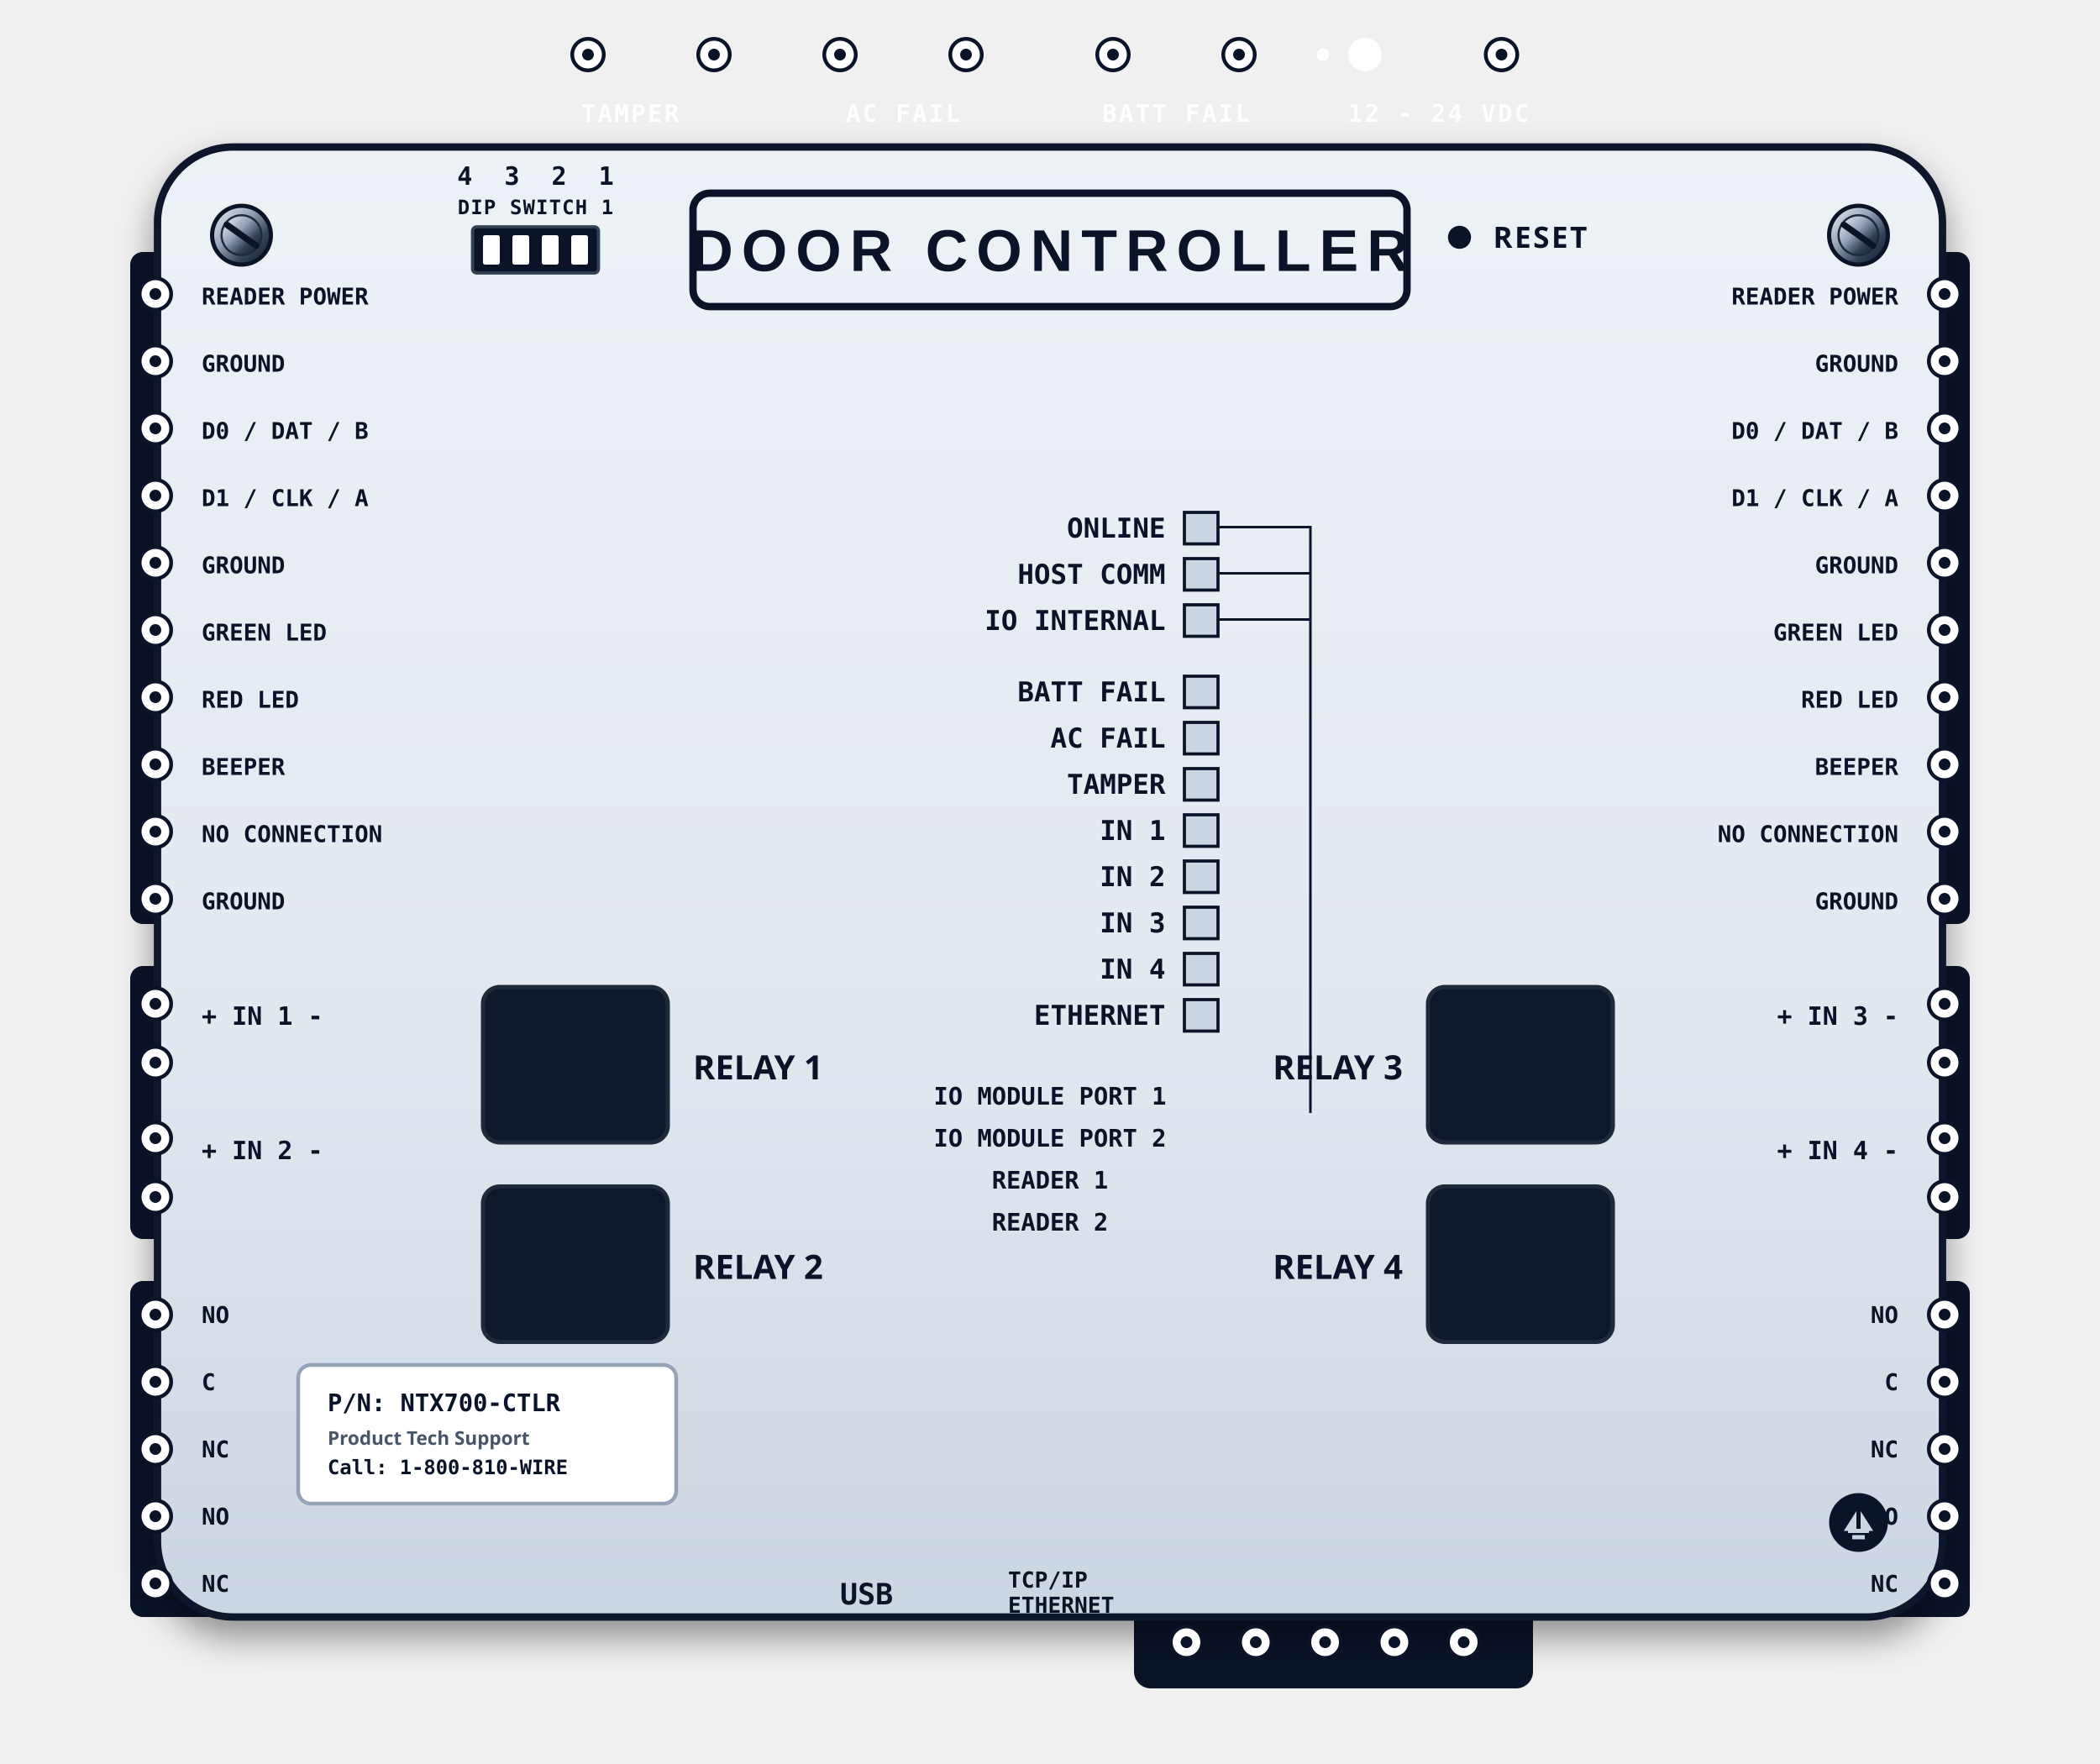
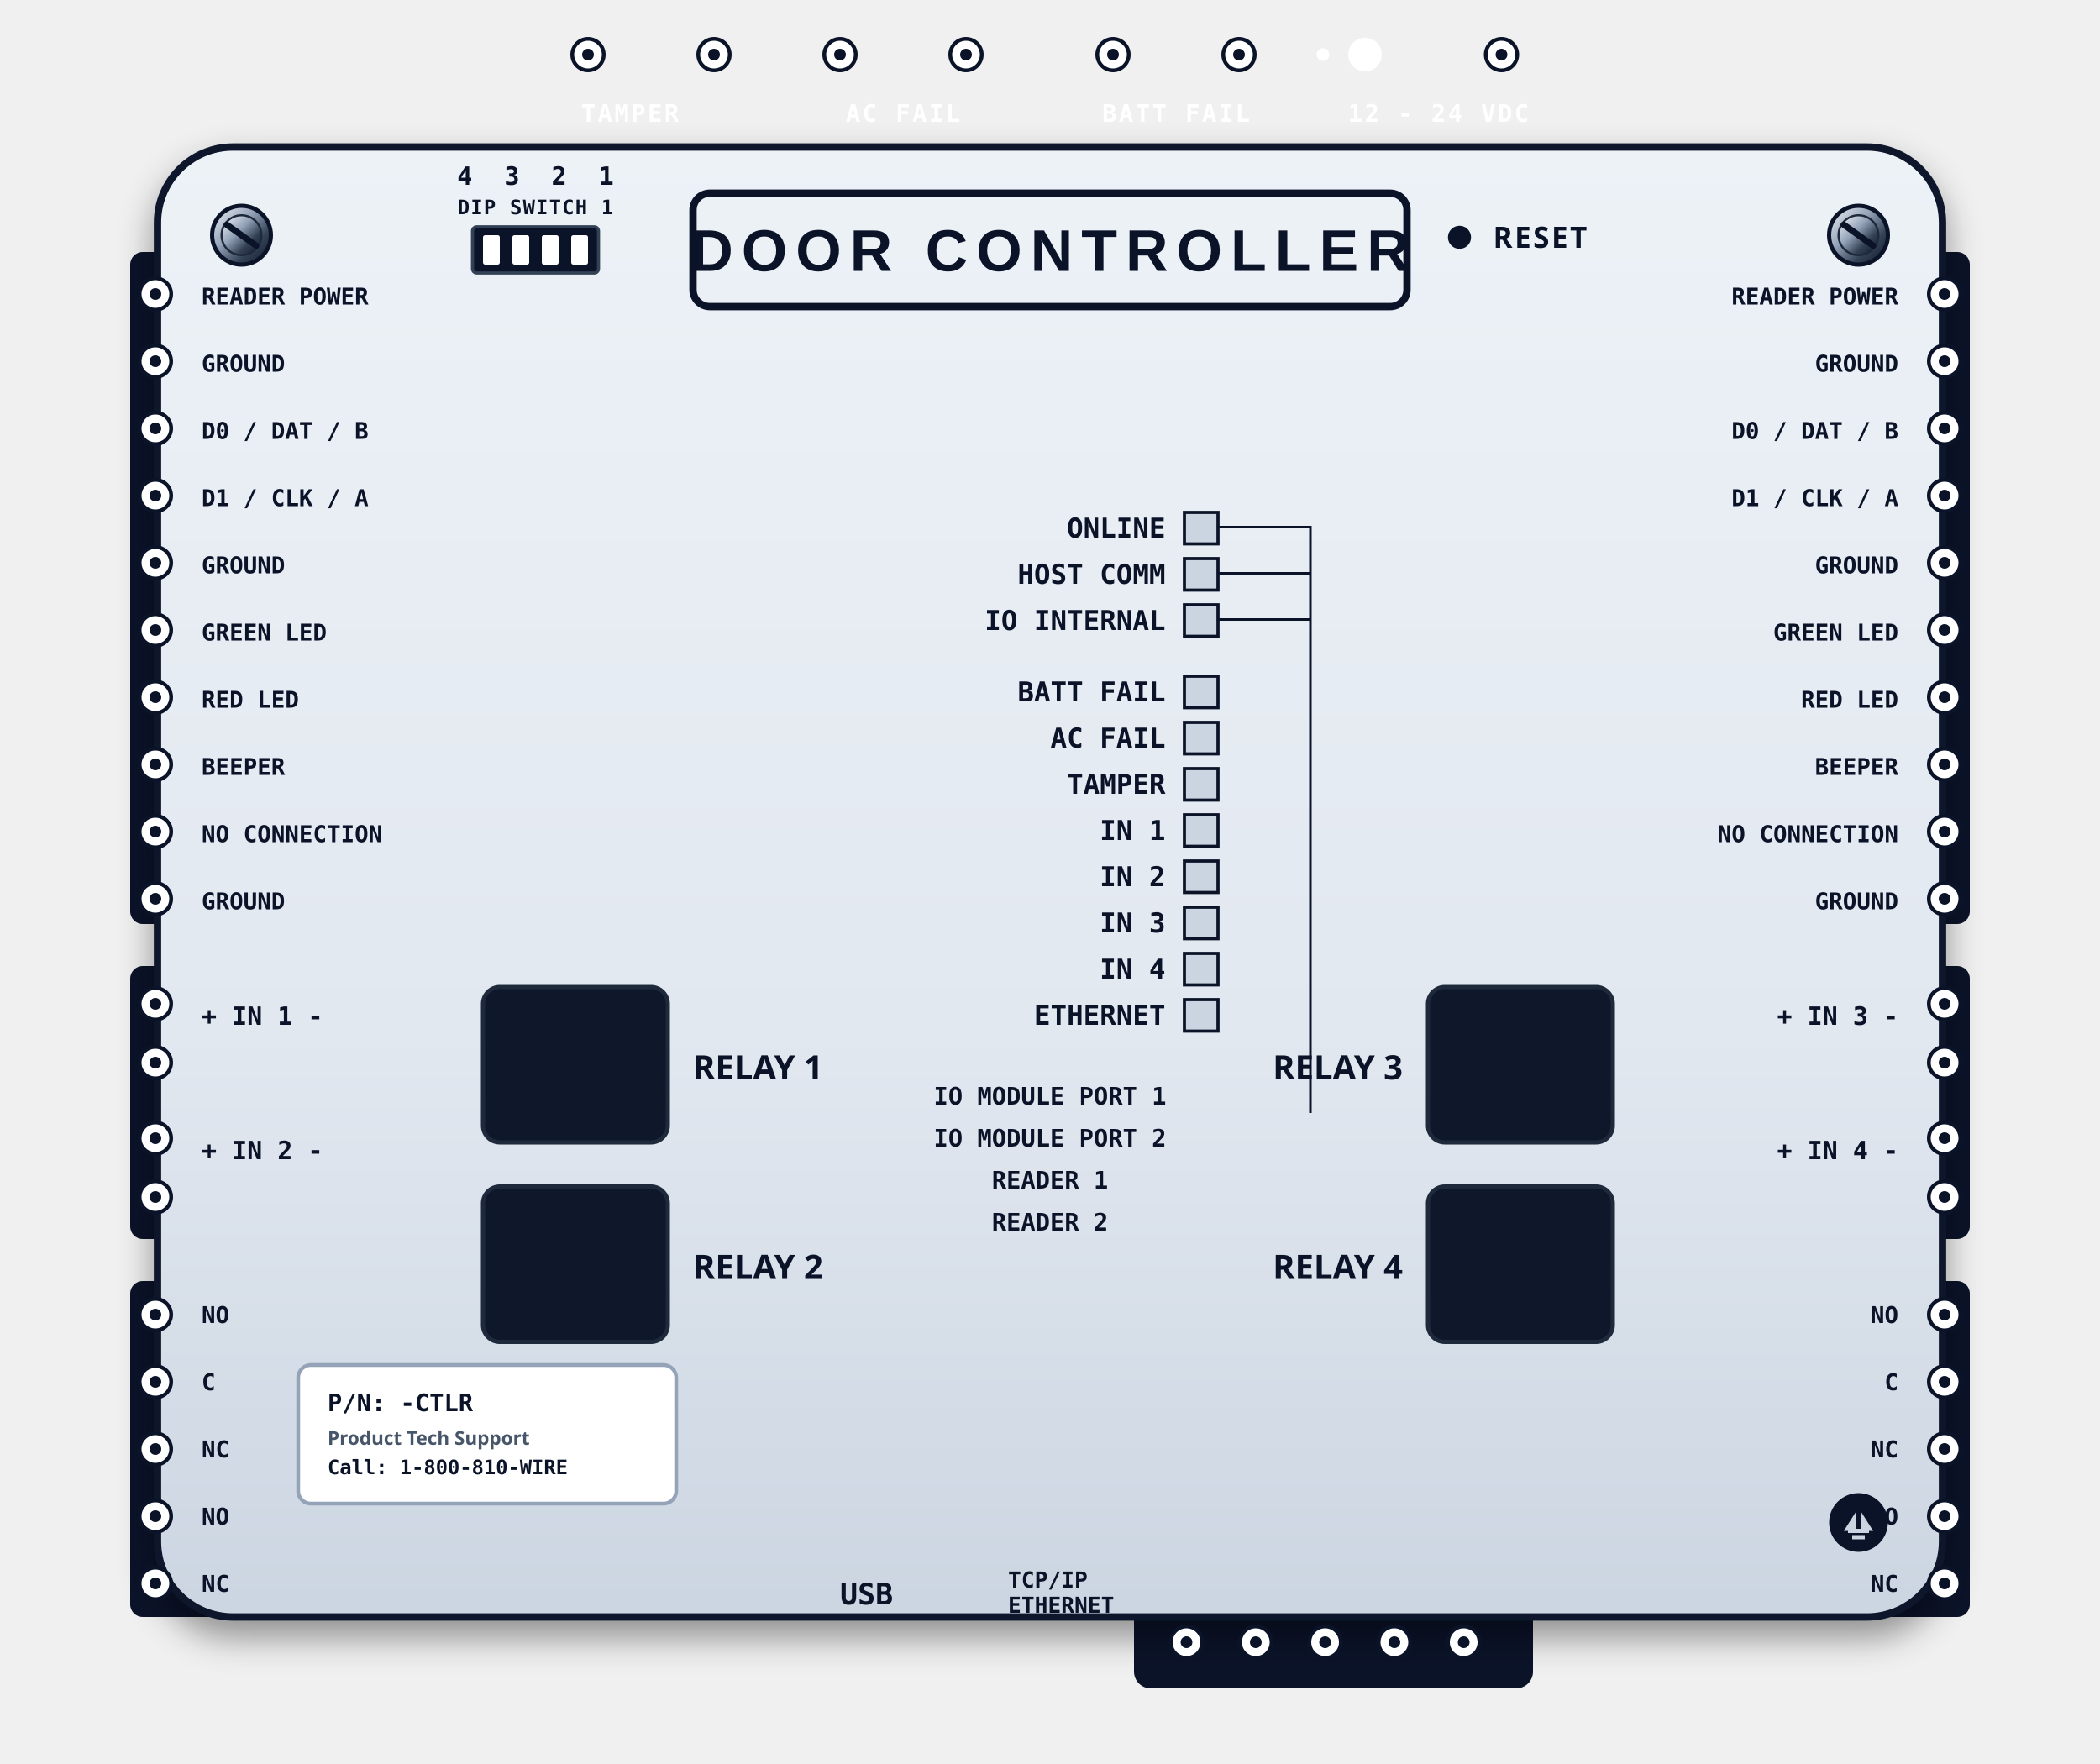
<svg xmlns="http://www.w3.org/2000/svg" xmlns:xlink="http://www.w3.org/1999/xlink" viewBox="0 0 1000 840" width="1000" height="840" class="door-controller-svg">
  <defs>
    <linearGradient id="dc-plate-grad" x1="0%" y1="0%" x2="0%" y2="100%">
      <stop offset="0%" stop-color="#edf2f7" />
      <stop offset="60%" stop-color="#e2e8f0" />
      <stop offset="100%" stop-color="#cbd5e1" />
    </linearGradient>
    <linearGradient id="dc-metal-screw" x1="0%" y1="0%" x2="100%" y2="100%">
      <stop offset="0%" stop-color="#f1f5f9" />
      <stop offset="40%" stop-color="#94a3b8" />
      <stop offset="70%" stop-color="#334155" />
      <stop offset="100%" stop-color="#0f172a" />
    </linearGradient>
    <filter id="dc-shadow" x="-5%" y="-5%" width="110%" height="110%">
      <feDropShadow dx="0" dy="8" stdDeviation="8" flood-color="#000000" flood-opacity="0.4" />
    </filter>
    <filter id="dc-led-glow" x="-50%" y="-50%" width="200%" height="200%">
      <feGaussianBlur stdDeviation="3" result="blur" />
      <feComposite in="SourceGraphic" in2="blur" operator="over" />
    </filter>
    <g id="dc-screw">
      <circle cx="0" cy="0" r="14" fill="url(#dc-metal-screw)" stroke="#0b1329" stroke-width="2" />
      <circle cx="0" cy="0" r="10" fill="#1e293b" />
      <circle cx="0" cy="0" r="9" fill="url(#dc-metal-screw)" />
      <line x1="-7" y1="-5" x2="7" y2="5" stroke="#0b1329" stroke-width="3" stroke-linecap="round" />
    </g>
    <g id="dc-terminal-pin">
      <circle cx="0" cy="0" r="7.5" fill="#ffffff" stroke="#0b1329" stroke-width="1.8" />
      <circle cx="0" cy="0" r="2.8" fill="#0b1329" />
    </g>
  </defs>
  <path d="M 68 120 L 100 120 L 100 440 L 68 440 A 6 6 0 0 1 62 434 L 62 126 A 6 6 0 0 1 68 120 Z" fill="#0b1329" />
  <path d="M 68 460 L 100 460 L 100 590 L 68 590 A 6 6 0 0 1 62 584 L 62 466 A 6 6 0 0 1 68 460 Z" fill="#0b1329" />
  <path d="M 68 610 L 100 610 L 100 770 L 68 770 A 6 6 0 0 1 62 764 L 62 616 A 6 6 0 0 1 68 610 Z" fill="#0b1329" />
  <path d="M 900 120 L 932 120 A 6 6 0 0 1 938 126 L 938 434 A 6 6 0 0 1 932 440 L 900 440 Z" fill="#0b1329" />
  <path d="M 900 460 L 932 460 A 6 6 0 0 1 938 466 L 938 584 A 6 6 0 0 1 932 590 L 900 590 Z" fill="#0b1329" />
  <path d="M 900 610 L 932 610 A 6 6 0 0 1 938 616 L 938 764 A 6 6 0 0 1 932 770 L 900 770 Z" fill="#0b1329" />
  <path d="M 540 760 L 730 760 L 730 796 A 8 8 0 0 1 722 804 L 548 804 A 8 8 0 0 1 540 796 Z" fill="#0b1329" />
  <g filter="url(#dc-shadow)">
    <rect x="75" y="70" width="850" height="700" rx="36" fill="url(#dc-plate-grad)" stroke="#0b1329" stroke-width="3.5" />
  </g>
  <use href="#dc-screw" xlink:href="#dc-screw" x="115" y="112" />
  <use href="#dc-screw" xlink:href="#dc-screw" x="885" y="112" />
  <g transform="translate(885, 725)">
    <circle cx="0" cy="0" r="14" fill="#0b1329" />
    <path d="M -7 4 L 0 -7 L 7 4 Z" fill="#cbd5e1" />
    <line x1="0" y1="-7" x2="0" y2="7" stroke="#0b1329" stroke-width="2" />
    <line x1="-5" y1="4" x2="5" y2="4" stroke="#cbd5e1" stroke-width="2" />
    <line x1="-3" y1="7" x2="3" y2="7" stroke="#cbd5e1" stroke-width="2" />
  </g>
  <text x="300" y="58" font-family="'JetBrains Mono', monospace" font-size="11.5" font-weight="800" fill="#ffffff" text-anchor="middle" letter-spacing="1">TAMPER</text>
  <text x="430" y="58" font-family="'JetBrains Mono', monospace" font-size="11.5" font-weight="800" fill="#ffffff" text-anchor="middle" letter-spacing="1">AC FAIL</text>
  <text x="560" y="58" font-family="'JetBrains Mono', monospace" font-size="11.5" font-weight="800" fill="#ffffff" text-anchor="middle" letter-spacing="1">BATT FAIL</text>
  <text x="685" y="58" font-family="'JetBrains Mono', monospace" font-size="11.5" font-weight="800" fill="#ffffff" text-anchor="middle" letter-spacing="1">12 - 24 VDC</text>
  <g class="dc-terminal" id="term-top-tamper1" data-label="TAMPER 1" transform="translate(280, 26)">
    <use href="#dc-terminal-pin" xlink:href="#dc-terminal-pin" />
  </g>
  <g class="dc-terminal" id="term-top-tamper2" data-label="TAMPER 2" transform="translate(340, 26)">
    <use href="#dc-terminal-pin" xlink:href="#dc-terminal-pin" />
  </g>
  <g class="dc-terminal" id="term-top-acfail1" data-label="AC FAIL 1" transform="translate(400, 26)">
    <use href="#dc-terminal-pin" xlink:href="#dc-terminal-pin" />
  </g>
  <g class="dc-terminal" id="term-top-acfail2" data-label="AC FAIL 2" transform="translate(460, 26)">
    <use href="#dc-terminal-pin" xlink:href="#dc-terminal-pin" />
  </g>
  <g class="dc-terminal" id="term-top-battfail1" data-label="BATT FAIL 1" transform="translate(530, 26)">
    <use href="#dc-terminal-pin" xlink:href="#dc-terminal-pin" />
  </g>
  <g class="dc-terminal" id="term-top-battfail2" data-label="BATT FAIL 2" transform="translate(590, 26)">
    <use href="#dc-terminal-pin" xlink:href="#dc-terminal-pin" />
  </g>
  <circle cx="630" cy="26" r="3" fill="#ffffff" />
  <circle cx="650" cy="26" r="8" fill="#ffffff" />
  <g class="dc-terminal" id="term-top-pwr" data-label="12-24VDC" transform="translate(715, 26)">
    <use href="#dc-terminal-pin" xlink:href="#dc-terminal-pin" />
  </g>
  <g transform="translate(210, 88)">
    <text x="45" y="0" font-family="'JetBrains Mono', monospace" font-size="12" font-weight="800" fill="#0b1329" text-anchor="middle" letter-spacing="4">4 3 2 1</text>
    <text x="45" y="14" font-family="'JetBrains Mono', monospace" font-size="9.5" font-weight="800" fill="#0b1329" text-anchor="middle" letter-spacing="0.5">DIP SWITCH 1</text>
    <rect x="15" y="20" width="60" height="22" rx="2" fill="#0b1329" stroke="#334155" stroke-width="1.5" />
    <rect x="20" y="24" width="8" height="14" fill="#ffffff" rx="1" />
    <rect x="34" y="24" width="8" height="14" fill="#ffffff" rx="1" />
    <rect x="48" y="24" width="8" height="14" fill="#ffffff" rx="1" />
    <rect x="62" y="24" width="8" height="14" fill="#ffffff" rx="1" />
  </g>
  <g transform="translate(330, 92)">
    <rect x="0" y="0" width="340" height="54" rx="8" fill="none" stroke="#0b1329" stroke-width="3.5" />
    <text x="170" y="37" font-family="'Outfit', 'Segoe UI', Arial, sans-serif" font-size="28" font-weight="900" fill="#0b1329" text-anchor="middle" letter-spacing="4">DOOR CONTROLLER</text>
  </g>
  <g transform="translate(685, 102)">
    <circle cx="10" cy="11" r="5.5" fill="#0b1329" />
    <text x="26" y="16" font-family="'Outfit', sans-serif" font-size="14" font-weight="900" fill="#0b1329" letter-spacing="1">RESET</text>
  </g>
  <g class="dc-terminal" id="term-l-rdr-pwr" data-label="READER POWER" transform="translate(74, 140)">
    <use href="#dc-terminal-pin" xlink:href="#dc-terminal-pin" />
  </g>
  <text x="96" y="145" font-family="'JetBrains Mono', monospace" font-size="11" font-weight="800" fill="#0b1329">READER POWER</text>
  <g class="dc-terminal" id="term-l-gnd1" data-label="GROUND" transform="translate(74, 172)">
    <use href="#dc-terminal-pin" xlink:href="#dc-terminal-pin" />
  </g>
  <text x="96" y="177" font-family="'JetBrains Mono', monospace" font-size="11" font-weight="800" fill="#0b1329">GROUND</text>
  <g class="dc-terminal" id="term-l-d0" data-label="D0 / DAT / B" transform="translate(74, 204)">
    <use href="#dc-terminal-pin" xlink:href="#dc-terminal-pin" />
  </g>
  <text x="96" y="209" font-family="'JetBrains Mono', monospace" font-size="11" font-weight="800" fill="#0b1329">D0 / DAT / B</text>
  <g class="dc-terminal" id="term-l-d1" data-label="D1 / CLK / A" transform="translate(74, 236)">
    <use href="#dc-terminal-pin" xlink:href="#dc-terminal-pin" />
  </g>
  <text x="96" y="241" font-family="'JetBrains Mono', monospace" font-size="11" font-weight="800" fill="#0b1329">D1 / CLK / A</text>
  <g class="dc-terminal" id="term-l-gnd2" data-label="GROUND" transform="translate(74, 268)">
    <use href="#dc-terminal-pin" xlink:href="#dc-terminal-pin" />
  </g>
  <text x="96" y="273" font-family="'JetBrains Mono', monospace" font-size="11" font-weight="800" fill="#0b1329">GROUND</text>
  <g class="dc-terminal" id="term-l-grn-led" data-label="GREEN LED" transform="translate(74, 300)">
    <use href="#dc-terminal-pin" xlink:href="#dc-terminal-pin" />
  </g>
  <text x="96" y="305" font-family="'JetBrains Mono', monospace" font-size="11" font-weight="800" fill="#0b1329">GREEN LED</text>
  <g class="dc-terminal" id="term-l-red-led" data-label="RED LED" transform="translate(74, 332)">
    <use href="#dc-terminal-pin" xlink:href="#dc-terminal-pin" />
  </g>
  <text x="96" y="337" font-family="'JetBrains Mono', monospace" font-size="11" font-weight="800" fill="#0b1329">RED LED</text>
  <g class="dc-terminal" id="term-l-beeper" data-label="BEEPER" transform="translate(74, 364)">
    <use href="#dc-terminal-pin" xlink:href="#dc-terminal-pin" />
  </g>
  <text x="96" y="369" font-family="'JetBrains Mono', monospace" font-size="11" font-weight="800" fill="#0b1329">BEEPER</text>
  <g class="dc-terminal" id="term-l-nc" data-label="NO CONNECTION" transform="translate(74, 396)">
    <use href="#dc-terminal-pin" xlink:href="#dc-terminal-pin" />
  </g>
  <text x="96" y="401" font-family="'JetBrains Mono', monospace" font-size="11" font-weight="800" fill="#0b1329">NO CONNECTION</text>
  <g class="dc-terminal" id="term-l-gnd3" data-label="GROUND" transform="translate(74, 428)">
    <use href="#dc-terminal-pin" xlink:href="#dc-terminal-pin" />
  </g>
  <text x="96" y="433" font-family="'JetBrains Mono', monospace" font-size="11" font-weight="800" fill="#0b1329">GROUND</text>
  <g class="dc-terminal" id="term-l-in1-pos" data-label="+ IN 1" transform="translate(74, 478)">
    <use href="#dc-terminal-pin" xlink:href="#dc-terminal-pin" />
  </g>
  <g class="dc-terminal" id="term-l-in1-neg" data-label="- IN 1" transform="translate(74, 506)">
    <use href="#dc-terminal-pin" xlink:href="#dc-terminal-pin" />
  </g>
  <text x="96" y="488" font-family="'JetBrains Mono', monospace" font-size="12" font-weight="800" fill="#0b1329">+ IN 1 -</text>
  <g class="dc-terminal" id="term-l-in2-pos" data-label="+ IN 2" transform="translate(74, 542)">
    <use href="#dc-terminal-pin" xlink:href="#dc-terminal-pin" />
  </g>
  <g class="dc-terminal" id="term-l-in2-neg" data-label="- IN 2" transform="translate(74, 570)">
    <use href="#dc-terminal-pin" xlink:href="#dc-terminal-pin" />
  </g>
  <text x="96" y="552" font-family="'JetBrains Mono', monospace" font-size="12" font-weight="800" fill="#0b1329">+ IN 2 -</text>
  <g class="dc-terminal" id="term-l-rly1-no" data-label="RLY 1 NO" transform="translate(74, 626)">
    <use href="#dc-terminal-pin" xlink:href="#dc-terminal-pin" />
  </g>
  <text x="96" y="630" font-family="'JetBrains Mono', monospace" font-size="11" font-weight="800" fill="#0b1329">NO</text>
  <g class="dc-terminal" id="term-l-rly1-c" data-label="RLY 1 C" transform="translate(74, 658)">
    <use href="#dc-terminal-pin" xlink:href="#dc-terminal-pin" />
  </g>
  <text x="96" y="662" font-family="'JetBrains Mono', monospace" font-size="11" font-weight="800" fill="#0b1329">C</text>
  <g class="dc-terminal" id="term-l-rly1-nc" data-label="RLY 1 NC" transform="translate(74, 690)">
    <use href="#dc-terminal-pin" xlink:href="#dc-terminal-pin" />
  </g>
  <text x="96" y="694" font-family="'JetBrains Mono', monospace" font-size="11" font-weight="800" fill="#0b1329">NC</text>
  <g class="dc-terminal" id="term-l-rly2-no" data-label="RLY 2 NO" transform="translate(74, 722)">
    <use href="#dc-terminal-pin" xlink:href="#dc-terminal-pin" />
  </g>
  <text x="96" y="726" font-family="'JetBrains Mono', monospace" font-size="11" font-weight="800" fill="#0b1329">NO</text>
  <g class="dc-terminal" id="term-l-rly2-nc" data-label="RLY 2 NC" transform="translate(74, 754)">
    <use href="#dc-terminal-pin" xlink:href="#dc-terminal-pin" />
  </g>
  <text x="96" y="758" font-family="'JetBrains Mono', monospace" font-size="11" font-weight="800" fill="#0b1329">NC</text>
  <g class="dc-terminal" id="term-r-rdr-pwr" data-label="READER POWER" transform="translate(926, 140)">
    <use href="#dc-terminal-pin" xlink:href="#dc-terminal-pin" />
  </g>
  <text x="904" y="145" font-family="'JetBrains Mono', monospace" font-size="11" font-weight="800" fill="#0b1329" text-anchor="end">READER POWER</text>
  <g class="dc-terminal" id="term-r-gnd1" data-label="GROUND" transform="translate(926, 172)">
    <use href="#dc-terminal-pin" xlink:href="#dc-terminal-pin" />
  </g>
  <text x="904" y="177" font-family="'JetBrains Mono', monospace" font-size="11" font-weight="800" fill="#0b1329" text-anchor="end">GROUND</text>
  <g class="dc-terminal" id="term-r-d0" data-label="D0 / DAT / B" transform="translate(926, 204)">
    <use href="#dc-terminal-pin" xlink:href="#dc-terminal-pin" />
  </g>
  <text x="904" y="209" font-family="'JetBrains Mono', monospace" font-size="11" font-weight="800" fill="#0b1329" text-anchor="end">D0 / DAT / B</text>
  <g class="dc-terminal" id="term-r-d1" data-label="D1 / CLK / A" transform="translate(926, 236)">
    <use href="#dc-terminal-pin" xlink:href="#dc-terminal-pin" />
  </g>
  <text x="904" y="241" font-family="'JetBrains Mono', monospace" font-size="11" font-weight="800" fill="#0b1329" text-anchor="end">D1 / CLK / A</text>
  <g class="dc-terminal" id="term-r-gnd2" data-label="GROUND" transform="translate(926, 268)">
    <use href="#dc-terminal-pin" xlink:href="#dc-terminal-pin" />
  </g>
  <text x="904" y="273" font-family="'JetBrains Mono', monospace" font-size="11" font-weight="800" fill="#0b1329" text-anchor="end">GROUND</text>
  <g class="dc-terminal" id="term-r-grn-led" data-label="GREEN LED" transform="translate(926, 300)">
    <use href="#dc-terminal-pin" xlink:href="#dc-terminal-pin" />
  </g>
  <text x="904" y="305" font-family="'JetBrains Mono', monospace" font-size="11" font-weight="800" fill="#0b1329" text-anchor="end">GREEN LED</text>
  <g class="dc-terminal" id="term-r-red-led" data-label="RED LED" transform="translate(926, 332)">
    <use href="#dc-terminal-pin" xlink:href="#dc-terminal-pin" />
  </g>
  <text x="904" y="337" font-family="'JetBrains Mono', monospace" font-size="11" font-weight="800" fill="#0b1329" text-anchor="end">RED LED</text>
  <g class="dc-terminal" id="term-r-beeper" data-label="BEEPER" transform="translate(926, 364)">
    <use href="#dc-terminal-pin" xlink:href="#dc-terminal-pin" />
  </g>
  <text x="904" y="369" font-family="'JetBrains Mono', monospace" font-size="11" font-weight="800" fill="#0b1329" text-anchor="end">BEEPER</text>
  <g class="dc-terminal" id="term-r-nc" data-label="NO CONNECTION" transform="translate(926, 396)">
    <use href="#dc-terminal-pin" xlink:href="#dc-terminal-pin" />
  </g>
  <text x="904" y="401" font-family="'JetBrains Mono', monospace" font-size="11" font-weight="800" fill="#0b1329" text-anchor="end">NO CONNECTION</text>
  <g class="dc-terminal" id="term-r-gnd3" data-label="GROUND" transform="translate(926, 428)">
    <use href="#dc-terminal-pin" xlink:href="#dc-terminal-pin" />
  </g>
  <text x="904" y="433" font-family="'JetBrains Mono', monospace" font-size="11" font-weight="800" fill="#0b1329" text-anchor="end">GROUND</text>
  <g class="dc-terminal" id="term-r-in3-pos" data-label="+ IN 3" transform="translate(926, 478)">
    <use href="#dc-terminal-pin" xlink:href="#dc-terminal-pin" />
  </g>
  <g class="dc-terminal" id="term-r-in3-neg" data-label="- IN 3" transform="translate(926, 506)">
    <use href="#dc-terminal-pin" xlink:href="#dc-terminal-pin" />
  </g>
  <text x="904" y="488" font-family="'JetBrains Mono', monospace" font-size="12" font-weight="800" fill="#0b1329" text-anchor="end">+ IN 3 -</text>
  <g class="dc-terminal" id="term-r-in4-pos" data-label="+ IN 4" transform="translate(926, 542)">
    <use href="#dc-terminal-pin" xlink:href="#dc-terminal-pin" />
  </g>
  <g class="dc-terminal" id="term-r-in4-neg" data-label="- IN 4" transform="translate(926, 570)">
    <use href="#dc-terminal-pin" xlink:href="#dc-terminal-pin" />
  </g>
  <text x="904" y="552" font-family="'JetBrains Mono', monospace" font-size="12" font-weight="800" fill="#0b1329" text-anchor="end">+ IN 4 -</text>
  <g class="dc-terminal" id="term-r-rly3-no" data-label="RLY 3 NO" transform="translate(926, 626)">
    <use href="#dc-terminal-pin" xlink:href="#dc-terminal-pin" />
  </g>
  <text x="904" y="630" font-family="'JetBrains Mono', monospace" font-size="11" font-weight="800" fill="#0b1329" text-anchor="end">NO</text>
  <g class="dc-terminal" id="term-r-rly3-c" data-label="RLY 3 C" transform="translate(926, 658)">
    <use href="#dc-terminal-pin" xlink:href="#dc-terminal-pin" />
  </g>
  <text x="904" y="662" font-family="'JetBrains Mono', monospace" font-size="11" font-weight="800" fill="#0b1329" text-anchor="end">C</text>
  <g class="dc-terminal" id="term-r-rly3-nc" data-label="RLY 3 NC" transform="translate(926, 690)">
    <use href="#dc-terminal-pin" xlink:href="#dc-terminal-pin" />
  </g>
  <text x="904" y="694" font-family="'JetBrains Mono', monospace" font-size="11" font-weight="800" fill="#0b1329" text-anchor="end">NC</text>
  <g class="dc-terminal" id="term-r-rly4-no" data-label="RLY 4 NO" transform="translate(926, 722)">
    <use href="#dc-terminal-pin" xlink:href="#dc-terminal-pin" />
  </g>
  <text x="904" y="726" font-family="'JetBrains Mono', monospace" font-size="11" font-weight="800" fill="#0b1329" text-anchor="end">NO</text>
  <g class="dc-terminal" id="term-r-rly4-nc" data-label="RLY 4 NC" transform="translate(926, 754)">
    <use href="#dc-terminal-pin" xlink:href="#dc-terminal-pin" />
  </g>
  <text x="904" y="758" font-family="'JetBrains Mono', monospace" font-size="11" font-weight="800" fill="#0b1329" text-anchor="end">NC</text>
  <rect x="230" y="470" width="88" height="74" rx="8" fill="#0f172a" stroke="#1e293b" stroke-width="2" />
  <text x="330" y="514" font-family="'Outfit', sans-serif" font-size="16" font-weight="800" fill="#0b1329">RELAY 1</text>
  <rect x="230" y="565" width="88" height="74" rx="8" fill="#0f172a" stroke="#1e293b" stroke-width="2" />
  <text x="330" y="609" font-family="'Outfit', sans-serif" font-size="16" font-weight="800" fill="#0b1329">RELAY 2</text>
  <rect x="680" y="470" width="88" height="74" rx="8" fill="#0f172a" stroke="#1e293b" stroke-width="2" />
  <text x="668" y="514" font-family="'Outfit', sans-serif" font-size="16" font-weight="800" fill="#0b1329" text-anchor="end">RELAY 3</text>
  <rect x="680" y="565" width="88" height="74" rx="8" fill="#0f172a" stroke="#1e293b" stroke-width="2" />
  <text x="668" y="609" font-family="'Outfit', sans-serif" font-size="16" font-weight="800" fill="#0b1329" text-anchor="end">RELAY 4</text>
  <g transform="translate(420, 240)">
    <text x="135" y="16" font-family="'JetBrains Mono', monospace" font-size="13" font-weight="800" fill="#0b1329" text-anchor="end">ONLINE</text>
    <rect x="144" y="4" width="16" height="15" fill="#cbd5e1" stroke="#0b1329" stroke-width="1.5" id="led-online" />
    <text x="135" y="38" font-family="'JetBrains Mono', monospace" font-size="13" font-weight="800" fill="#0b1329" text-anchor="end">HOST COMM</text>
    <rect x="144" y="26" width="16" height="15" fill="#cbd5e1" stroke="#0b1329" stroke-width="1.5" id="led-host-comm" />
    <text x="135" y="60" font-family="'JetBrains Mono', monospace" font-size="13" font-weight="800" fill="#0b1329" text-anchor="end">IO INTERNAL</text>
    <rect x="144" y="48" width="16" height="15" fill="#cbd5e1" stroke="#0b1329" stroke-width="1.5" id="led-io-internal" />
    <path d="M 160 11 L 204 11 L 204 290" fill="none" stroke="#0b1329" stroke-width="1.2" />
    <path d="M 160 33 L 204 33" fill="none" stroke="#0b1329" stroke-width="1.2" />
    <path d="M 160 55 L 204 55" fill="none" stroke="#0b1329" stroke-width="1.2" />
    <text x="135" y="94" font-family="'JetBrains Mono', monospace" font-size="13" font-weight="800" fill="#0b1329" text-anchor="end">BATT FAIL</text>
    <rect x="144" y="82" width="16" height="15" fill="#cbd5e1" stroke="#0b1329" stroke-width="1.5" id="led-batt-fail" />
    <text x="135" y="116" font-family="'JetBrains Mono', monospace" font-size="13" font-weight="800" fill="#0b1329" text-anchor="end">AC FAIL</text>
    <rect x="144" y="104" width="16" height="15" fill="#cbd5e1" stroke="#0b1329" stroke-width="1.5" id="led-ac-fail" />
    <text x="135" y="138" font-family="'JetBrains Mono', monospace" font-size="13" font-weight="800" fill="#0b1329" text-anchor="end">TAMPER</text>
    <rect x="144" y="126" width="16" height="15" fill="#cbd5e1" stroke="#0b1329" stroke-width="1.5" id="led-tamper" />
    <text x="135" y="160" font-family="'JetBrains Mono', monospace" font-size="13" font-weight="800" fill="#0b1329" text-anchor="end">IN 1</text>
    <rect x="144" y="148" width="16" height="15" fill="#cbd5e1" stroke="#0b1329" stroke-width="1.5" id="led-in1" />
    <text x="135" y="182" font-family="'JetBrains Mono', monospace" font-size="13" font-weight="800" fill="#0b1329" text-anchor="end">IN 2</text>
    <rect x="144" y="170" width="16" height="15" fill="#cbd5e1" stroke="#0b1329" stroke-width="1.5" id="led-in2" />
    <text x="135" y="204" font-family="'JetBrains Mono', monospace" font-size="13" font-weight="800" fill="#0b1329" text-anchor="end">IN 3</text>
    <rect x="144" y="192" width="16" height="15" fill="#cbd5e1" stroke="#0b1329" stroke-width="1.5" id="led-in3" />
    <text x="135" y="226" font-family="'JetBrains Mono', monospace" font-size="13" font-weight="800" fill="#0b1329" text-anchor="end">IN 4</text>
    <rect x="144" y="214" width="16" height="15" fill="#cbd5e1" stroke="#0b1329" stroke-width="1.5" id="led-in4" />
    <text x="135" y="248" font-family="'JetBrains Mono', monospace" font-size="13" font-weight="800" fill="#0b1329" text-anchor="end">ETHERNET</text>
    <rect x="144" y="236" width="16" height="15" fill="#cbd5e1" stroke="#0b1329" stroke-width="1.5" id="led-ethernet" />
  </g>
  <g transform="translate(500, 526)">
    <text x="0" y="0" font-family="'JetBrains Mono', monospace" font-size="11.5" font-weight="800" fill="#0b1329" text-anchor="middle">IO MODULE PORT 1</text>
    <text x="0" y="20" font-family="'JetBrains Mono', monospace" font-size="11.5" font-weight="800" fill="#0b1329" text-anchor="middle">IO MODULE PORT 2</text>
    <text x="0" y="40" font-family="'JetBrains Mono', monospace" font-size="11.5" font-weight="800" fill="#0b1329" text-anchor="middle">READER 1</text>
    <text x="0" y="60" font-family="'JetBrains Mono', monospace" font-size="11.5" font-weight="800" fill="#0b1329" text-anchor="middle">READER 2</text>
  </g>
  <g transform="translate(142, 650)">
    <rect x="0" y="0" width="180" height="66" rx="6" fill="#ffffff" stroke="#94a3b8" stroke-width="1.8" />
-     <text x="14" y="22" font-family="'JetBrains Mono', monospace" font-size="11.5" font-weight="900" fill="#0b1329">P/N: NTX700-CTLR</text>
+     <text x="14" y="22" font-family="'JetBrains Mono', monospace" font-size="11.5" font-weight="900" fill="#0b1329">P/N: -CTLR</text>
    <text x="14" y="38" font-family="'Outfit', sans-serif" font-size="9" font-weight="600" fill="#475569">Product Tech Support</text>
    <text x="14" y="52" font-family="'JetBrains Mono', monospace" font-size="9.5" font-weight="800" fill="#0b1329">Call: 1-800-810-WIRE</text>
  </g>
  <text x="400" y="764" font-family="'JetBrains Mono', monospace" font-size="14" font-weight="900" fill="#0b1329">USB</text>
  <text x="480" y="756" font-family="'JetBrains Mono', monospace" font-size="10.5" font-weight="800" fill="#0b1329">TCP/IP</text>
  <text x="480" y="768" font-family="'JetBrains Mono', monospace" font-size="10.5" font-weight="800" fill="#0b1329">ETHERNET</text>
  <g class="dc-terminal" id="term-bot-1" data-label="ETH TX+" transform="translate(565, 782)">
    <use href="#dc-terminal-pin" xlink:href="#dc-terminal-pin" />
  </g>
  <g class="dc-terminal" id="term-bot-2" data-label="ETH TX-" transform="translate(598, 782)">
    <use href="#dc-terminal-pin" xlink:href="#dc-terminal-pin" />
  </g>
  <g class="dc-terminal" id="term-bot-3" data-label="ETH RX+" transform="translate(631, 782)">
    <use href="#dc-terminal-pin" xlink:href="#dc-terminal-pin" />
  </g>
  <g class="dc-terminal" id="term-bot-4" data-label="ETH RX-" transform="translate(664, 782)">
    <use href="#dc-terminal-pin" xlink:href="#dc-terminal-pin" />
  </g>
  <g class="dc-terminal" id="term-bot-5" data-label="ETH GND" transform="translate(697, 782)">
    <use href="#dc-terminal-pin" xlink:href="#dc-terminal-pin" />
  </g>
</svg>
